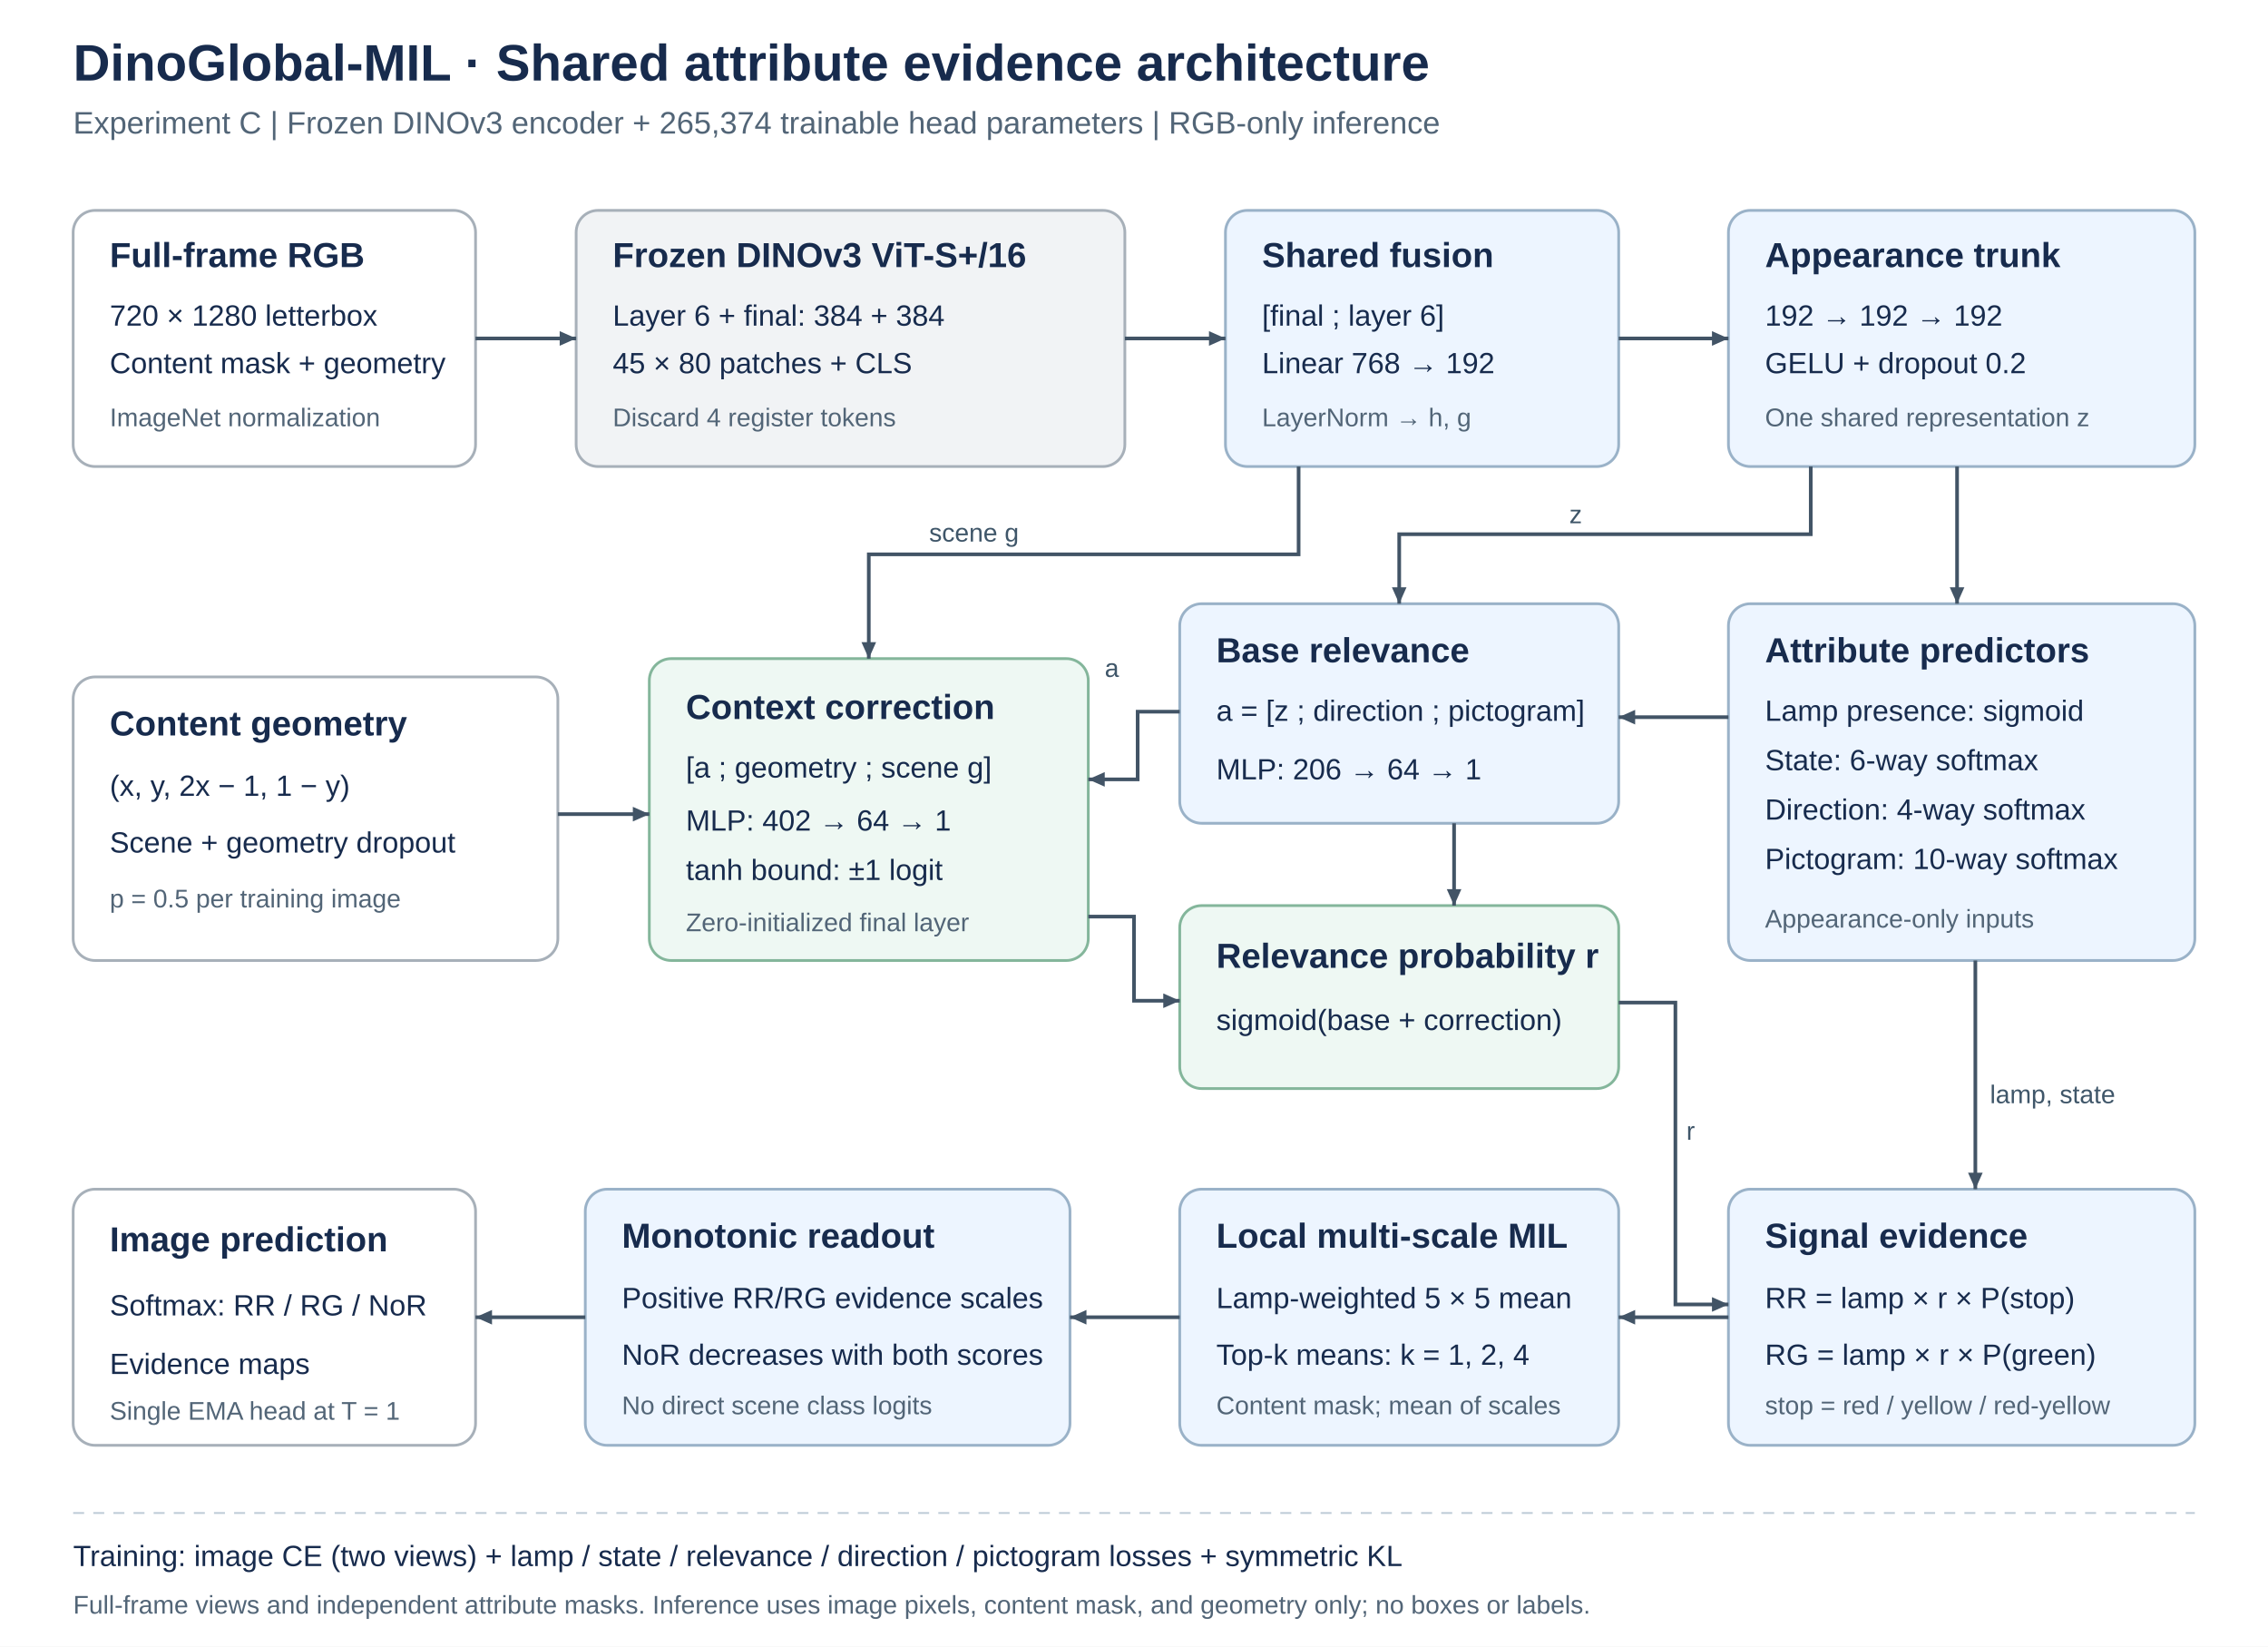
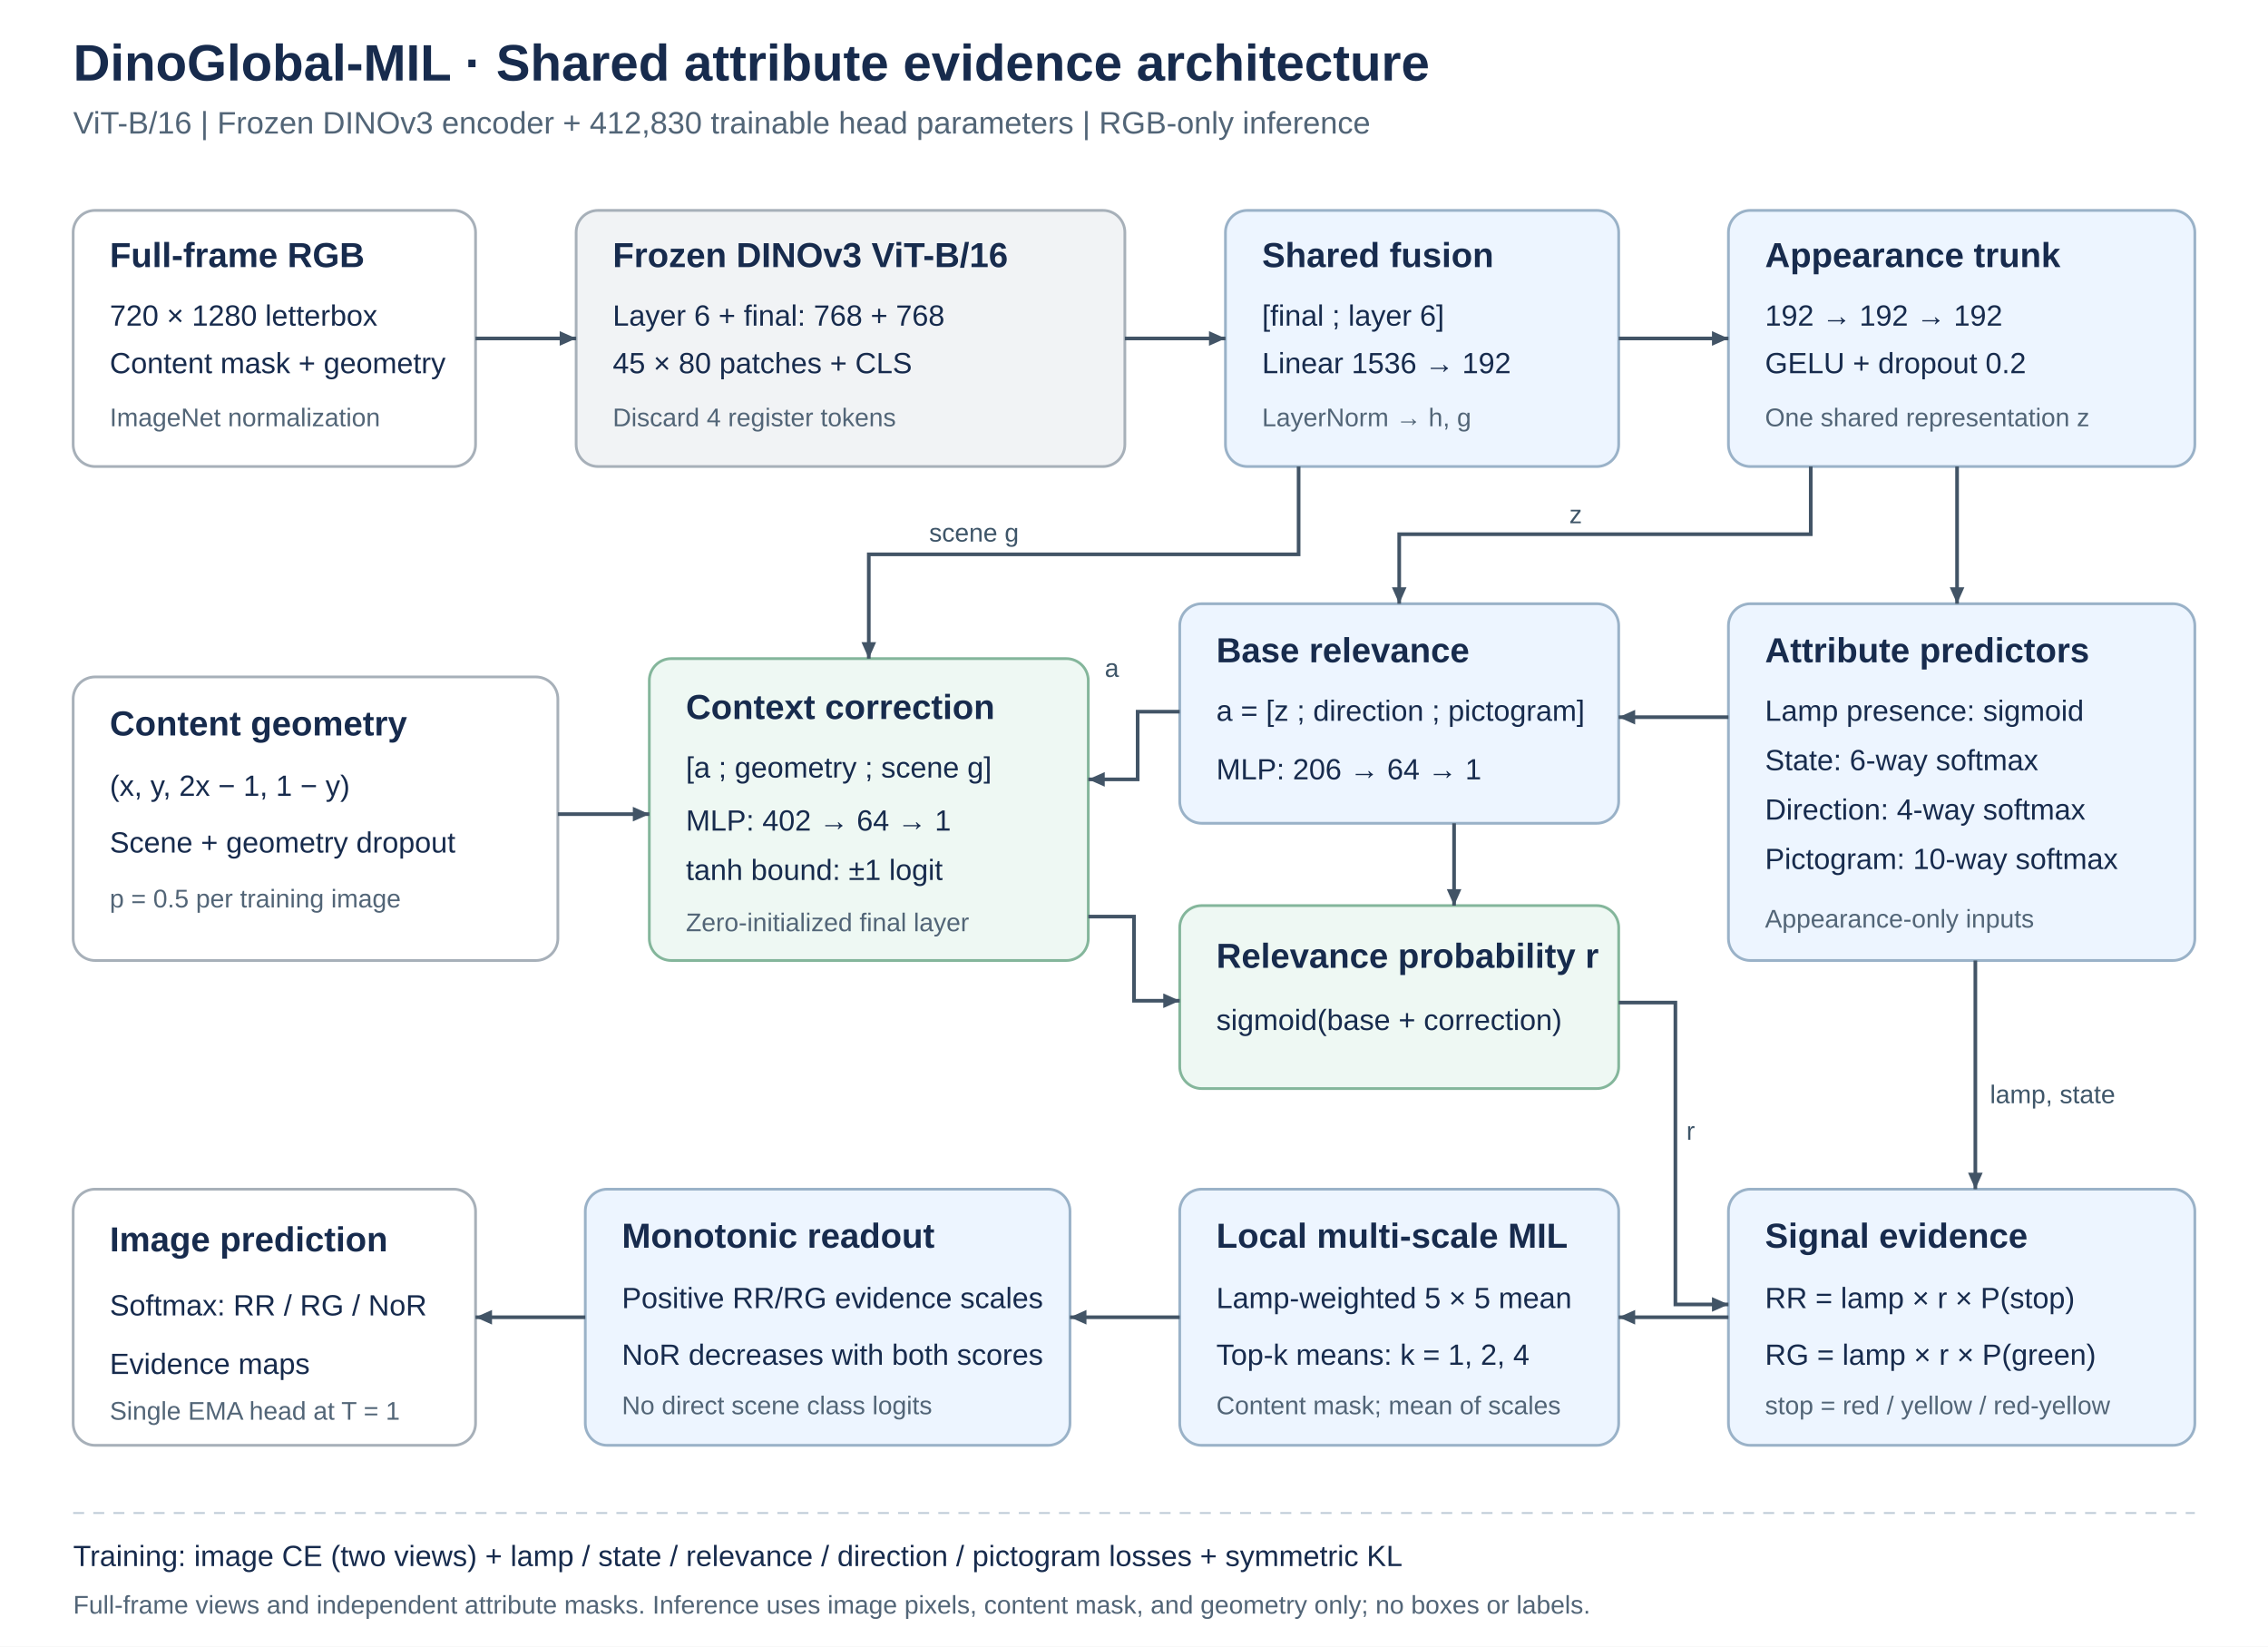
<svg xmlns="http://www.w3.org/2000/svg" width="1240" height="900" viewBox="0 0 1240 900">
  <defs>
    <marker id="arrow" viewBox="0 0 10 10" refX="9" refY="5" markerWidth="7" markerHeight="7" orient="auto-start-reverse">
      <path d="M 0 0 L 10 5 L 0 10 z" fill="#425466" />
    </marker>
    <style>
    text {font-family: Arial, Helvetica, sans-serif; fill:#172b4d}
    .title {font-size:28px;font-weight:700}
    .subtitle {font-size:17px;fill:#526577}
    .heading {font-size:19px;font-weight:700}
    .body {font-size:16px}
    .small {font-size:14px;fill:#526577}
    .box {stroke:#9ab2c8;stroke-width:1.5;rx:12;fill:#edf5ff}
    .frozen {fill:#f1f3f5;stroke:#a7b0b9}
    .context {fill:#eef8f3;stroke:#84b69b}
    .data {fill:#ffffff;stroke:#a7b0b9}
    .path {fill:none;stroke:#425466;stroke-width:2}
    .label {font-size:14px;fill:#3f5669}
  </style>
  </defs>
  <rect width="1240" height="900" fill="white" />
  <text x="40" y="44" class="title">DinoGlobal-MIL · Shared attribute evidence architecture</text>
-   <text x="40" y="73" class="subtitle">Experiment C | Frozen DINOv3 encoder + 265,374 trainable head parameters | RGB-only inference</text>
+   <text x="40" y="73" class="subtitle">ViT-B/16 | Frozen DINOv3 encoder + 412,830 trainable head parameters | RGB-only inference</text>
  <rect x="40" y="115" width="220" height="140" class="box data" />
  <text x="60" y="146" class="heading">Full-frame RGB</text>
  <text x="60" y="178" class="body">720 × 1280 letterbox</text>
  <text x="60" y="204" class="body">Content mask + geometry</text>
  <text x="60" y="233" class="small">ImageNet normalization</text>
  <rect x="315" y="115" width="300" height="140" class="box frozen" />
-   <text x="335" y="146" class="heading">Frozen DINOv3 ViT-S+/16</text>
-   <text x="335" y="178" class="body">Layer 6 + final: 384 + 384</text>
+   <text x="335" y="146" class="heading">Frozen DINOv3 ViT-B/16</text>
+   <text x="335" y="178" class="body">Layer 6 + final: 768 + 768</text>
  <text x="335" y="204" class="body">45 × 80 patches + CLS</text>
  <text x="335" y="233" class="small">Discard 4 register tokens</text>
  <rect x="670" y="115" width="215" height="140" class="box" />
  <text x="690" y="146" class="heading">Shared fusion</text>
  <text x="690" y="178" class="body">[final ; layer 6]</text>
-   <text x="690" y="204" class="body">Linear 768 → 192</text>
+   <text x="690" y="204" class="body">Linear 1536 → 192</text>
  <text x="690" y="233" class="small">LayerNorm → h, g</text>
  <rect x="945" y="115" width="255" height="140" class="box" />
  <text x="965" y="146" class="heading">Appearance trunk</text>
  <text x="965" y="178" class="body">192 → 192 → 192</text>
  <text x="965" y="204" class="body">GELU + dropout 0.2</text>
  <text x="965" y="233" class="small">One shared representation z</text>
  <path d="M260 185 H315" class="path" />
  <path d="M615 185 H670" class="path" />
  <path d="M885 185 H945" class="path" />
  <rect x="945" y="330" width="255" height="195" class="box" />
  <text x="965" y="362" class="heading">Attribute predictors</text>
  <text x="965" y="394" class="body">Lamp presence: sigmoid</text>
  <text x="965" y="421" class="body">State: 6-way softmax</text>
  <text x="965" y="448" class="body">Direction: 4-way softmax</text>
  <text x="965" y="475" class="body">Pictogram: 10-way softmax</text>
  <text x="965" y="507" class="small">Appearance-only inputs</text>
  <path d="M1070 255 V330" class="path" />
  <rect x="645" y="330" width="240" height="120" class="box" />
  <text x="665" y="362" class="heading">Base relevance</text>
  <text x="665" y="394" class="body">a = [z ; direction ; pictogram]</text>
  <text x="665" y="426" class="body">MLP: 206 → 64 → 1</text>
  <path d="M945 392 H885" class="path" />
  <path d="M990 255 V292 H765 V330" class="path" />
  <text x="858" y="286" class="label">z</text>
  <rect x="355" y="360" width="240" height="165" class="box context" />
  <text x="375" y="393" class="heading">Context correction</text>
  <text x="375" y="425" class="body">[a ; geometry ; scene g]</text>
  <text x="375" y="454" class="body">MLP: 402 → 64 → 1</text>
  <text x="375" y="481" class="body">tanh bound: ±1 logit</text>
  <text x="375" y="509" class="small">Zero-initialized final layer</text>
  <path d="M710 255 V303 H475 V360" class="path" />
  <text x="508" y="296" class="label">scene g</text>
  <path d="M645 389 H622 V426 H595" class="path" />
  <text x="604" y="370" class="label">a</text>
  <rect x="40" y="370" width="265" height="155" class="box data" />
  <text x="60" y="402" class="heading">Content geometry</text>
  <text x="60" y="435" class="body">(x, y, 2x − 1, 1 − y)</text>
  <text x="60" y="466" class="body">Scene + geometry dropout</text>
  <text x="60" y="496" class="small">p = 0.5 per training image</text>
  <path d="M305 445 H355" class="path" />
  <rect x="645" y="495" width="240" height="100" class="box context" />
  <text x="665" y="529" class="heading">Relevance probability r</text>
  <text x="665" y="563" class="body">sigmoid(base + correction)</text>
  <path d="M795 450 V495" class="path" />
  <path d="M595 501 H620 V547 H645" class="path" />
  <rect x="945" y="650" width="255" height="140" class="box" />
  <text x="965" y="682" class="heading">Signal evidence</text>
  <text x="965" y="715" class="body">RR = lamp × r × P(stop)</text>
  <text x="965" y="746" class="body">RG = lamp × r × P(green)</text>
  <text x="965" y="773" class="small">stop = red / yellow / red-yellow</text>
  <path d="M1080 525 V650" class="path" />
  <text x="1088" y="603" class="label">lamp, state</text>
  <path d="M885 548 H916 V713 H945" class="path" />
  <text x="922" y="623" class="label">r</text>
  <rect x="645" y="650" width="240" height="140" class="box" />
  <text x="665" y="682" class="heading">Local multi-scale MIL</text>
  <text x="665" y="715" class="body">Lamp-weighted 5 × 5 mean</text>
  <text x="665" y="746" class="body">Top-k means: k = 1, 2, 4</text>
  <text x="665" y="773" class="small">Content mask; mean of scales</text>
  <path d="M945 720 H885" class="path" />
  <rect x="320" y="650" width="265" height="140" class="box" />
  <text x="340" y="682" class="heading">Monotonic readout</text>
  <text x="340" y="715" class="body">Positive RR/RG evidence scales</text>
  <text x="340" y="746" class="body">NoR decreases with both scores</text>
  <text x="340" y="773" class="small">No direct scene class logits</text>
  <path d="M645 720 H585" class="path" />
  <rect x="40" y="650" width="220" height="140" class="box data" />
  <text x="60" y="684" class="heading">Image prediction</text>
  <text x="60" y="719" class="body">Softmax: RR / RG / NoR</text>
  <text x="60" y="751" class="body">Evidence maps</text>
  <text x="60" y="776" class="small">Single EMA head at T = 1</text>
  <path d="M320 720 H260" class="path" />
  <line x1="40" y1="827" x2="1200" y2="827" stroke="#becbd7" stroke-dasharray="6 5" />
  <text x="40" y="856" class="body">Training: image CE (two views) + lamp / state / relevance / direction / pictogram losses + symmetric KL</text>
  <text x="40" y="882" class="small">Full-frame views and independent attribute masks. Inference uses image pixels, content mask, and geometry only; no boxes or labels.</text>
  <polygon points="315.0,185.0 306.0,189.0 306.0,181.0" fill="#425466" />
  <polygon points="670.0,185.0 661.0,189.0 661.0,181.0" fill="#425466" />
  <polygon points="945.0,185.0 936.0,189.0 936.0,181.0" fill="#425466" />
  <polygon points="1070.0,330.0 1066.0,321.0 1074.0,321.0" fill="#425466" />
  <polygon points="885.0,392.0 894.0,388.0 894.0,396.0" fill="#425466" />
  <polygon points="765.0,330.0 761.0,321.0 769.0,321.0" fill="#425466" />
  <polygon points="475.0,360.0 471.0,351.0 479.0,351.0" fill="#425466" />
  <polygon points="595.0,426.0 604.0,422.0 604.0,430.0" fill="#425466" />
  <polygon points="355.0,445.0 346.0,449.0 346.0,441.0" fill="#425466" />
  <polygon points="795.0,495.0 791.0,486.0 799.0,486.0" fill="#425466" />
  <polygon points="645.0,547.0 636.0,551.0 636.0,543.0" fill="#425466" />
  <polygon points="1080.0,650.0 1076.0,641.0 1084.0,641.0" fill="#425466" />
  <polygon points="945.0,713.0 936.0,717.0 936.0,709.0" fill="#425466" />
  <polygon points="885.0,720.0 894.0,716.0 894.0,724.0" fill="#425466" />
  <polygon points="585.0,720.0 594.0,716.0 594.0,724.0" fill="#425466" />
  <polygon points="260.0,720.0 269.0,716.0 269.0,724.0" fill="#425466" />
</svg>
